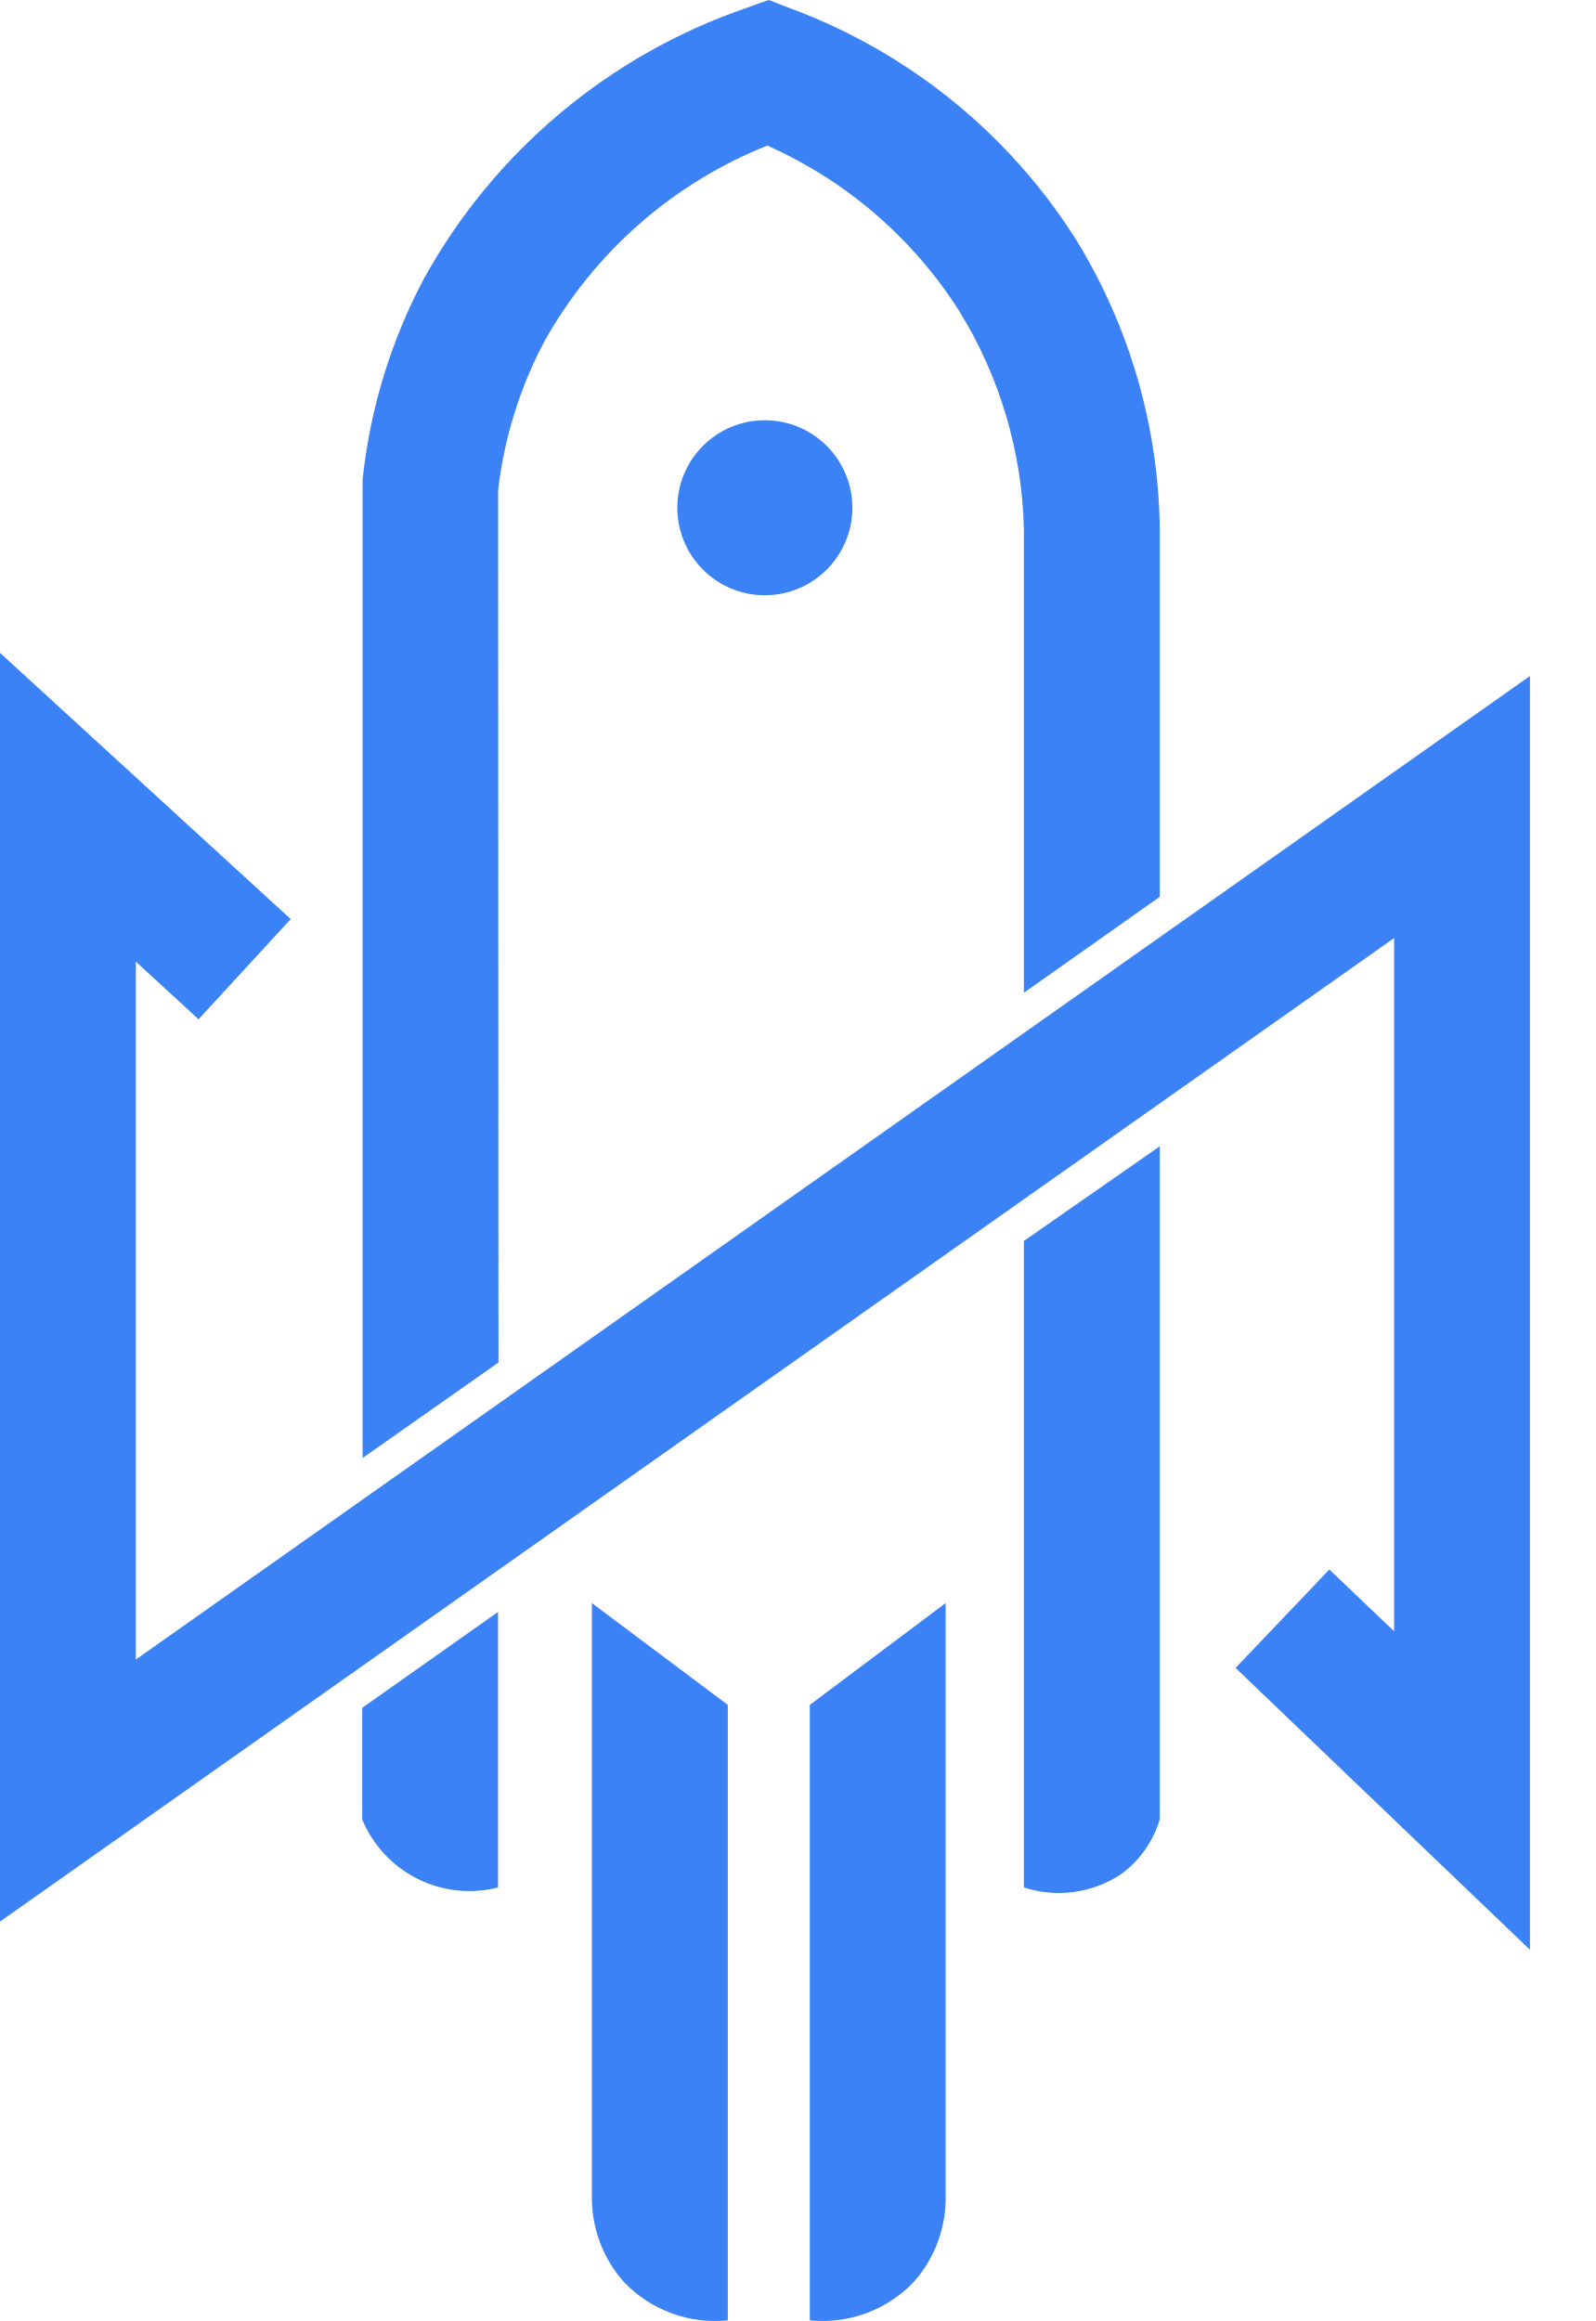
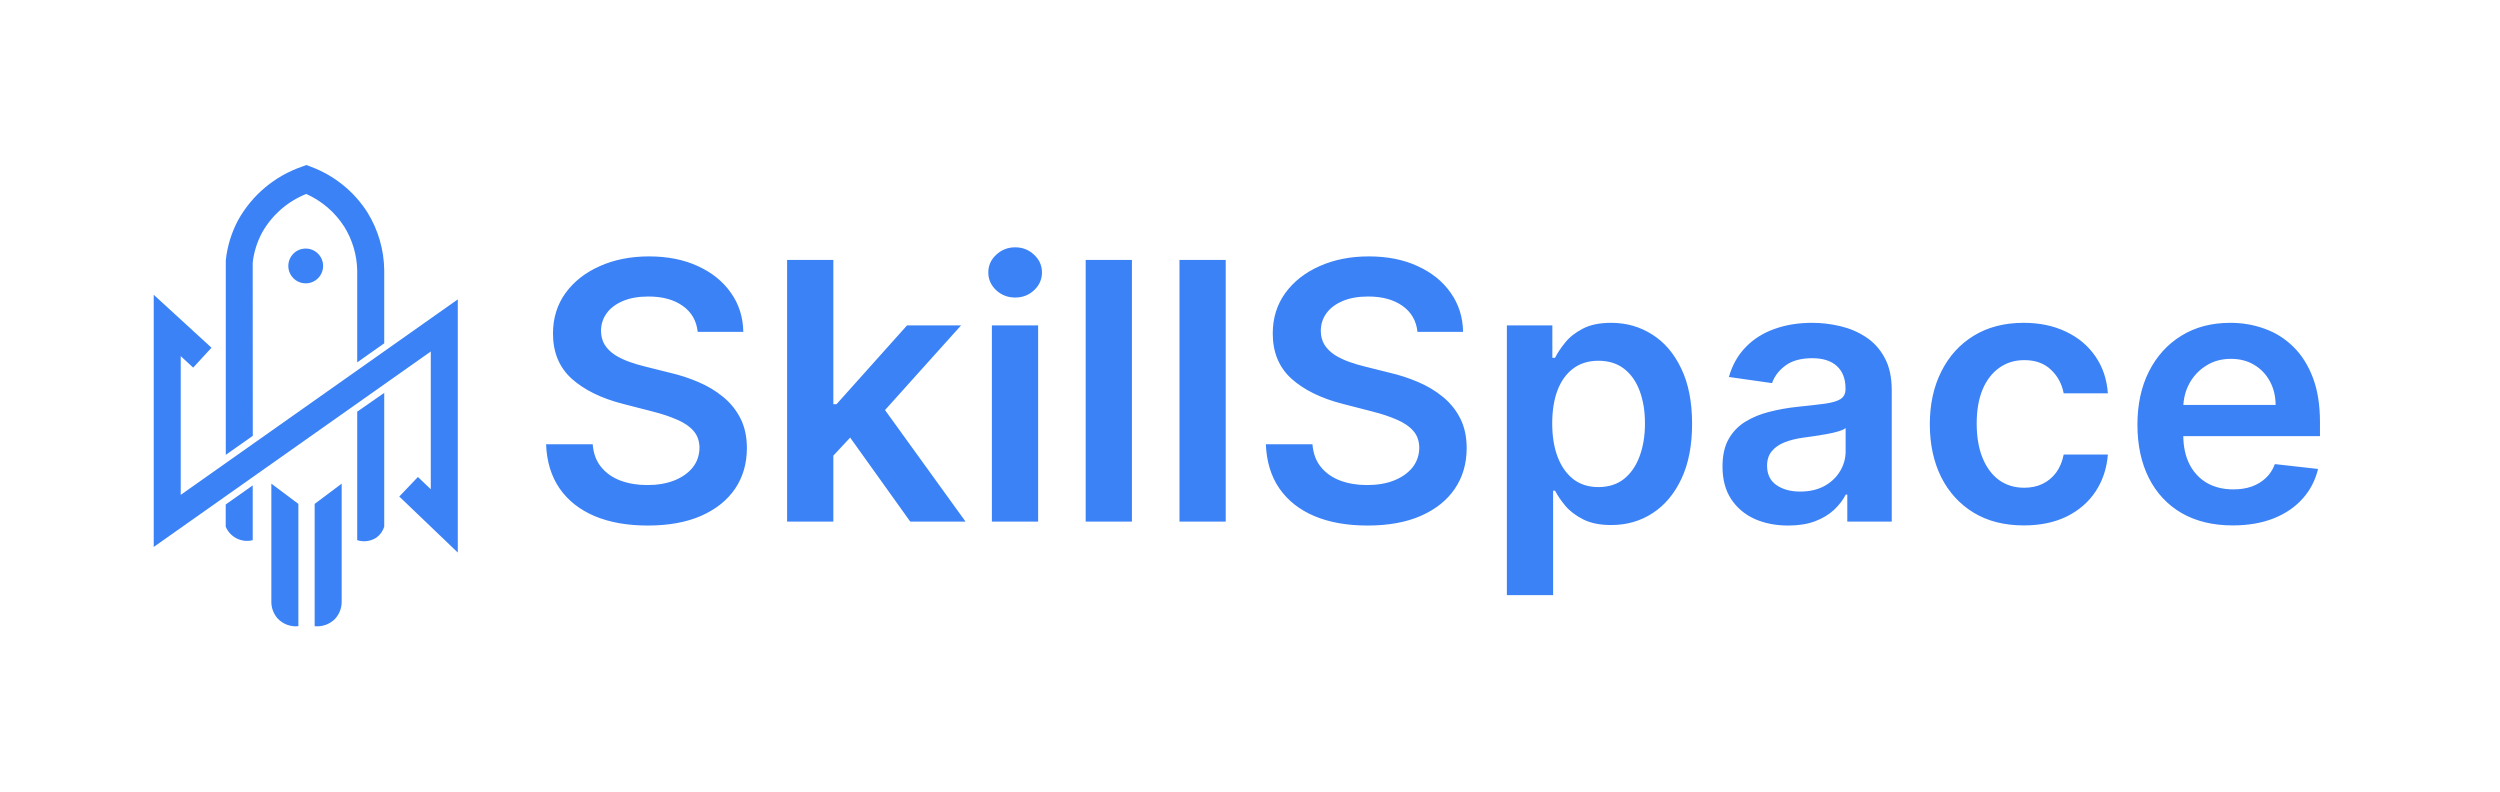
- <svg xmlns="http://www.w3.org/2000/svg" width="22" height="32" viewBox="0 0 22 32" fill="#3B82F6">
-   <path d="M4.993 25.084C5.14 25.439 5.411 25.73 5.755 25.903C6.099 26.075 6.493 26.118 6.866 26.023V22.224L4.993 23.547V25.084Z" fill="#3B82F6" />
-   <path d="M6.867 6.762C6.949 6.044 7.166 5.348 7.504 4.709C8.188 3.482 9.274 2.528 10.578 2.007C11.665 2.49 12.585 3.283 13.223 4.286C13.786 5.195 14.094 6.239 14.116 7.308V13.687L15.989 12.365V7.284C15.971 5.874 15.57 4.495 14.829 3.294C13.905 1.839 12.53 0.725 10.915 0.122L10.596 0L10.271 0.116C8.391 0.767 6.818 2.089 5.852 3.828C5.391 4.692 5.102 5.638 4.999 6.612V20.102L6.872 18.785L6.867 6.762Z" fill="#3B82F6" />
-   <path d="M14.116 26.023C14.338 26.095 14.573 26.116 14.804 26.085C15.034 26.053 15.255 25.971 15.45 25.843C15.709 25.657 15.898 25.389 15.989 25.084V15.804L14.116 17.109V26.023Z" fill="#3B82F6" />
-   <path d="M13.037 22.102L11.164 23.506V31.991C11.425 32.017 11.688 31.985 11.934 31.895C12.18 31.806 12.402 31.662 12.585 31.475C12.883 31.147 13.045 30.718 13.037 30.274V22.102Z" fill="#3B82F6" />
-   <path d="M8.16 30.274C8.153 30.718 8.315 31.147 8.613 31.475C8.796 31.662 9.018 31.806 9.264 31.895C9.51 31.985 9.773 32.017 10.034 31.991V23.506L8.16 22.102V30.274Z" fill="#3B82F6" />
-   <path d="M1.873 22.88V13.258L2.737 14.053L4.008 12.672L0 9.001V26.493L19.22 12.933V22.491L18.327 21.639L17.034 22.996L21.093 26.882V9.32L1.873 22.88Z" fill="#3B82F6" />
-   <path d="M10.544 8.207C11.21 8.207 11.751 7.667 11.751 7C11.751 6.334 11.21 5.794 10.544 5.794C9.878 5.794 9.338 6.334 9.338 7C9.338 7.667 9.878 8.207 10.544 8.207Z" fill="#3B82F6" />
+ <svg xmlns="http://www.w3.org/2000/svg" width="139" height="44" viewBox="0 0 139 44" fill="none">
+   <path d="M12.549 29.281C12.667 29.566 12.884 29.799 13.16 29.937C13.435 30.075 13.752 30.11 14.051 30.034V26.989L12.549 28.049V29.281Z" fill="#3B82F6" />
+   <path d="M14.05 14.596C14.117 14.021 14.29 13.462 14.562 12.951C15.11 11.967 15.98 11.202 17.026 10.784C17.896 11.171 18.634 11.807 19.145 12.611C19.596 13.34 19.843 14.176 19.861 15.033V20.146L21.363 19.087V15.014C21.348 13.884 21.026 12.779 20.433 11.816C19.692 10.65 18.59 9.757 17.295 9.274L17.04 9.176L16.779 9.269C15.273 9.791 14.011 10.85 13.237 12.244C12.868 12.937 12.636 13.695 12.554 14.475V25.288L14.055 24.232L14.05 14.596Z" fill="#3B82F6" />
+   <path d="M19.861 30.034C20.039 30.091 20.227 30.108 20.412 30.083C20.597 30.058 20.774 29.992 20.93 29.89C21.137 29.74 21.289 29.526 21.363 29.281V21.843L19.861 22.889V30.034Z" fill="#3B82F6" />
+   <path d="M18.997 26.891L17.495 28.016V34.817C17.704 34.838 17.915 34.812 18.112 34.74C18.309 34.669 18.488 34.553 18.634 34.403C18.873 34.14 19.003 33.796 18.997 33.441V26.891Z" fill="#3B82F6" />
+   <path d="M15.087 33.441C15.081 33.796 15.211 34.14 15.45 34.403C15.596 34.553 15.775 34.669 15.972 34.74C16.169 34.812 16.38 34.838 16.589 34.817V28.016L15.087 26.891V33.441Z" fill="#3B82F6" />
+   <path d="M10.048 27.514V19.802L10.741 20.439L11.759 19.333L8.547 16.39V30.41L23.952 19.542V27.203L23.236 26.52L22.199 27.607L25.453 30.722V16.646L10.048 27.514Z" fill="#3B82F6" />
+   <path d="M16.998 15.754C17.532 15.754 17.965 15.321 17.965 14.787C17.965 14.253 17.532 13.82 16.998 13.82C16.464 13.82 16.031 14.253 16.031 14.787C16.031 15.321 16.464 15.754 16.998 15.754Z" fill="#3B82F6" />
+   <path d="M38.793 18.453C38.726 17.833 38.447 17.35 37.955 17.004C37.467 16.659 36.833 16.486 36.051 16.486C35.502 16.486 35.031 16.569 34.638 16.734C34.245 16.9 33.944 17.125 33.736 17.409C33.528 17.693 33.421 18.017 33.416 18.382C33.416 18.685 33.485 18.948 33.622 19.171C33.764 19.393 33.956 19.582 34.198 19.739C34.439 19.89 34.707 20.018 35 20.122C35.294 20.226 35.59 20.314 35.888 20.385L37.252 20.726C37.801 20.854 38.329 21.026 38.835 21.244C39.347 21.462 39.804 21.737 40.206 22.068C40.613 22.4 40.935 22.8 41.172 23.268C41.409 23.737 41.527 24.287 41.527 24.916C41.527 25.768 41.309 26.519 40.874 27.168C40.438 27.812 39.808 28.316 38.984 28.68C38.165 29.04 37.173 29.22 36.009 29.22C34.877 29.22 33.895 29.045 33.061 28.695C32.233 28.344 31.584 27.833 31.115 27.16C30.651 26.488 30.4 25.669 30.362 24.703H32.955C32.992 25.21 33.149 25.631 33.423 25.967C33.698 26.303 34.056 26.555 34.496 26.72C34.941 26.886 35.438 26.969 35.987 26.969C36.56 26.969 37.062 26.884 37.493 26.713C37.929 26.538 38.27 26.296 38.516 25.989C38.762 25.676 38.887 25.312 38.892 24.895C38.887 24.516 38.776 24.204 38.558 23.957C38.341 23.706 38.035 23.498 37.642 23.332C37.254 23.162 36.799 23.01 36.279 22.878L34.624 22.452C33.426 22.144 32.479 21.678 31.783 21.053C31.091 20.423 30.746 19.587 30.746 18.546C30.746 17.688 30.978 16.938 31.442 16.294C31.911 15.65 32.547 15.151 33.352 14.796C34.157 14.436 35.069 14.256 36.087 14.256C37.119 14.256 38.023 14.436 38.8 14.796C39.581 15.151 40.194 15.645 40.639 16.28C41.084 16.91 41.314 17.634 41.328 18.453H38.793ZM46.106 25.577L46.099 22.473H46.511L50.432 18.091H53.436L48.613 23.46H48.081L46.106 25.577ZM43.763 29V14.454H46.334V29H43.763ZM50.609 29L47.058 24.035L48.791 22.224L53.684 29H50.609ZM55.149 29V18.091H57.72V29H55.149ZM56.442 16.543C56.035 16.543 55.684 16.408 55.391 16.138C55.097 15.863 54.95 15.534 54.95 15.151C54.95 14.762 55.097 14.433 55.391 14.163C55.684 13.889 56.035 13.751 56.442 13.751C56.854 13.751 57.204 13.889 57.493 14.163C57.787 14.433 57.933 14.762 57.933 15.151C57.933 15.534 57.787 15.863 57.493 16.138C57.204 16.408 56.854 16.543 56.442 16.543ZM62.935 14.454V29H60.364V14.454H62.935ZM68.15 14.454V29H65.579V14.454H68.15ZM78.812 18.453C78.746 17.833 78.467 17.35 77.974 17.004C77.487 16.659 76.852 16.486 76.071 16.486C75.522 16.486 75.05 16.569 74.657 16.734C74.264 16.9 73.964 17.125 73.755 17.409C73.547 17.693 73.441 18.017 73.436 18.382C73.436 18.685 73.504 18.948 73.642 19.171C73.784 19.393 73.976 19.582 74.217 19.739C74.459 19.89 74.726 20.018 75.02 20.122C75.313 20.226 75.609 20.314 75.907 20.385L77.271 20.726C77.82 20.854 78.348 21.026 78.855 21.244C79.366 21.462 79.823 21.737 80.226 22.068C80.633 22.4 80.955 22.8 81.192 23.268C81.428 23.737 81.547 24.287 81.547 24.916C81.547 25.768 81.329 26.519 80.893 27.168C80.458 27.812 79.828 28.316 79.004 28.68C78.185 29.04 77.193 29.22 76.028 29.22C74.897 29.22 73.914 29.045 73.081 28.695C72.252 28.344 71.603 27.833 71.135 27.16C70.671 26.488 70.42 25.669 70.382 24.703H72.974C73.012 25.21 73.168 25.631 73.443 25.967C73.718 26.303 74.075 26.555 74.515 26.72C74.96 26.886 75.458 26.969 76.007 26.969C76.58 26.969 77.082 26.884 77.513 26.713C77.948 26.538 78.289 26.296 78.535 25.989C78.781 25.676 78.907 25.312 78.912 24.895C78.907 24.516 78.796 24.204 78.578 23.957C78.36 23.706 78.055 23.498 77.662 23.332C77.273 23.162 76.819 23.01 76.298 22.878L74.643 22.452C73.445 22.144 72.498 21.678 71.802 21.053C71.111 20.423 70.765 19.587 70.765 18.546C70.765 17.688 70.997 16.938 71.461 16.294C71.93 15.65 72.567 15.151 73.372 14.796C74.177 14.436 75.088 14.256 76.106 14.256C77.138 14.256 78.043 14.436 78.819 14.796C79.601 15.151 80.214 15.645 80.659 16.28C81.104 16.91 81.334 17.634 81.348 18.453H78.812ZM83.782 33.091V18.091H86.311V19.895H86.46C86.592 19.63 86.779 19.348 87.021 19.05C87.262 18.747 87.589 18.489 88.001 18.276C88.413 18.058 88.938 17.949 89.578 17.949C90.42 17.949 91.18 18.164 91.857 18.595C92.539 19.021 93.079 19.653 93.477 20.491C93.879 21.325 94.08 22.348 94.08 23.56C94.08 24.758 93.884 25.776 93.491 26.614C93.098 27.452 92.563 28.091 91.886 28.531C91.209 28.972 90.442 29.192 89.585 29.192C88.96 29.192 88.441 29.088 88.029 28.879C87.617 28.671 87.286 28.42 87.035 28.126C86.789 27.828 86.597 27.546 86.46 27.281H86.353V33.091H83.782ZM86.303 23.546C86.303 24.251 86.403 24.869 86.602 25.399C86.805 25.93 87.097 26.344 87.475 26.642C87.859 26.936 88.323 27.082 88.867 27.082C89.436 27.082 89.911 26.931 90.295 26.628C90.678 26.32 90.967 25.901 91.161 25.371C91.36 24.836 91.46 24.227 91.46 23.546C91.46 22.868 91.363 22.267 91.168 21.741C90.974 21.216 90.686 20.804 90.302 20.506C89.918 20.207 89.44 20.058 88.867 20.058C88.318 20.058 87.852 20.203 87.468 20.491C87.085 20.78 86.793 21.185 86.595 21.706C86.4 22.227 86.303 22.84 86.303 23.546ZM99.421 29.22C98.73 29.22 98.107 29.097 97.553 28.851C97.004 28.6 96.569 28.231 96.247 27.743C95.929 27.255 95.771 26.654 95.771 25.939C95.771 25.323 95.884 24.814 96.112 24.412C96.339 24.009 96.649 23.688 97.042 23.446C97.435 23.204 97.878 23.022 98.37 22.899C98.867 22.771 99.381 22.679 99.911 22.622C100.551 22.556 101.069 22.497 101.467 22.445C101.864 22.388 102.153 22.303 102.333 22.189C102.518 22.07 102.61 21.888 102.61 21.642V21.599C102.61 21.064 102.452 20.65 102.134 20.357C101.817 20.063 101.36 19.916 100.764 19.916C100.134 19.916 99.634 20.053 99.265 20.328C98.9 20.603 98.654 20.927 98.526 21.301L96.126 20.96C96.315 20.297 96.628 19.743 97.063 19.298C97.499 18.849 98.032 18.512 98.661 18.29C99.291 18.062 99.987 17.949 100.749 17.949C101.275 17.949 101.798 18.01 102.319 18.134C102.84 18.257 103.316 18.46 103.747 18.744C104.177 19.024 104.523 19.405 104.784 19.888C105.049 20.371 105.181 20.974 105.181 21.699V29H102.71V27.501H102.624C102.468 27.805 102.248 28.088 101.964 28.354C101.685 28.614 101.332 28.825 100.906 28.986C100.484 29.142 99.99 29.22 99.421 29.22ZM100.089 27.331C100.605 27.331 101.052 27.229 101.431 27.026C101.81 26.817 102.101 26.543 102.305 26.202C102.513 25.861 102.617 25.489 102.617 25.087V23.801C102.537 23.867 102.4 23.929 102.205 23.986C102.016 24.043 101.803 24.092 101.566 24.135C101.329 24.178 101.095 24.215 100.863 24.249C100.631 24.282 100.43 24.31 100.259 24.334C99.876 24.386 99.533 24.471 99.23 24.59C98.927 24.708 98.687 24.874 98.512 25.087C98.337 25.295 98.249 25.565 98.249 25.896C98.249 26.37 98.422 26.727 98.768 26.969C99.114 27.21 99.554 27.331 100.089 27.331ZM112.525 29.213C111.436 29.213 110.501 28.974 109.72 28.496C108.943 28.017 108.344 27.357 107.923 26.514C107.506 25.667 107.298 24.691 107.298 23.588C107.298 22.48 107.511 21.502 107.937 20.655C108.363 19.803 108.964 19.14 109.741 18.666C110.522 18.188 111.445 17.949 112.511 17.949C113.396 17.949 114.18 18.112 114.862 18.439C115.548 18.761 116.095 19.218 116.502 19.81C116.909 20.397 117.141 21.083 117.198 21.869H114.741C114.641 21.344 114.405 20.906 114.031 20.555C113.661 20.2 113.167 20.023 112.546 20.023C112.021 20.023 111.559 20.165 111.161 20.449C110.764 20.728 110.453 21.131 110.231 21.656C110.013 22.182 109.904 22.812 109.904 23.546C109.904 24.289 110.013 24.928 110.231 25.463C110.449 25.993 110.754 26.403 111.147 26.692C111.545 26.976 112.011 27.118 112.546 27.118C112.925 27.118 113.264 27.047 113.562 26.905C113.865 26.758 114.118 26.547 114.322 26.273C114.525 25.998 114.665 25.664 114.741 25.271H117.198C117.137 26.043 116.909 26.727 116.516 27.324C116.123 27.916 115.588 28.38 114.911 28.716C114.234 29.047 113.439 29.213 112.525 29.213ZM124.139 29.213C123.045 29.213 122.101 28.986 121.305 28.531C120.514 28.072 119.906 27.423 119.48 26.585C119.054 25.742 118.841 24.75 118.841 23.609C118.841 22.487 119.054 21.502 119.48 20.655C119.911 19.803 120.512 19.14 121.284 18.666C122.056 18.188 122.962 17.949 124.004 17.949C124.676 17.949 125.311 18.058 125.907 18.276C126.509 18.489 127.039 18.82 127.498 19.27C127.962 19.72 128.327 20.293 128.592 20.989C128.857 21.68 128.99 22.504 128.99 23.46V24.249H120.048V22.516H126.525C126.521 22.023 126.414 21.585 126.206 21.202C125.997 20.813 125.706 20.508 125.332 20.285C124.963 20.063 124.532 19.952 124.04 19.952C123.514 19.952 123.052 20.079 122.655 20.335C122.257 20.586 121.947 20.918 121.724 21.329C121.506 21.737 121.395 22.184 121.39 22.672V24.185C121.39 24.819 121.506 25.364 121.738 25.818C121.97 26.268 122.295 26.614 122.711 26.855C123.128 27.092 123.616 27.21 124.174 27.21C124.549 27.21 124.887 27.158 125.19 27.054C125.493 26.945 125.756 26.787 125.978 26.578C126.201 26.37 126.369 26.112 126.483 25.804L128.883 26.074C128.732 26.708 128.443 27.262 128.017 27.736C127.595 28.204 127.056 28.569 126.397 28.829C125.739 29.085 124.987 29.213 124.139 29.213Z" fill="#3B82F6" />
</svg>
